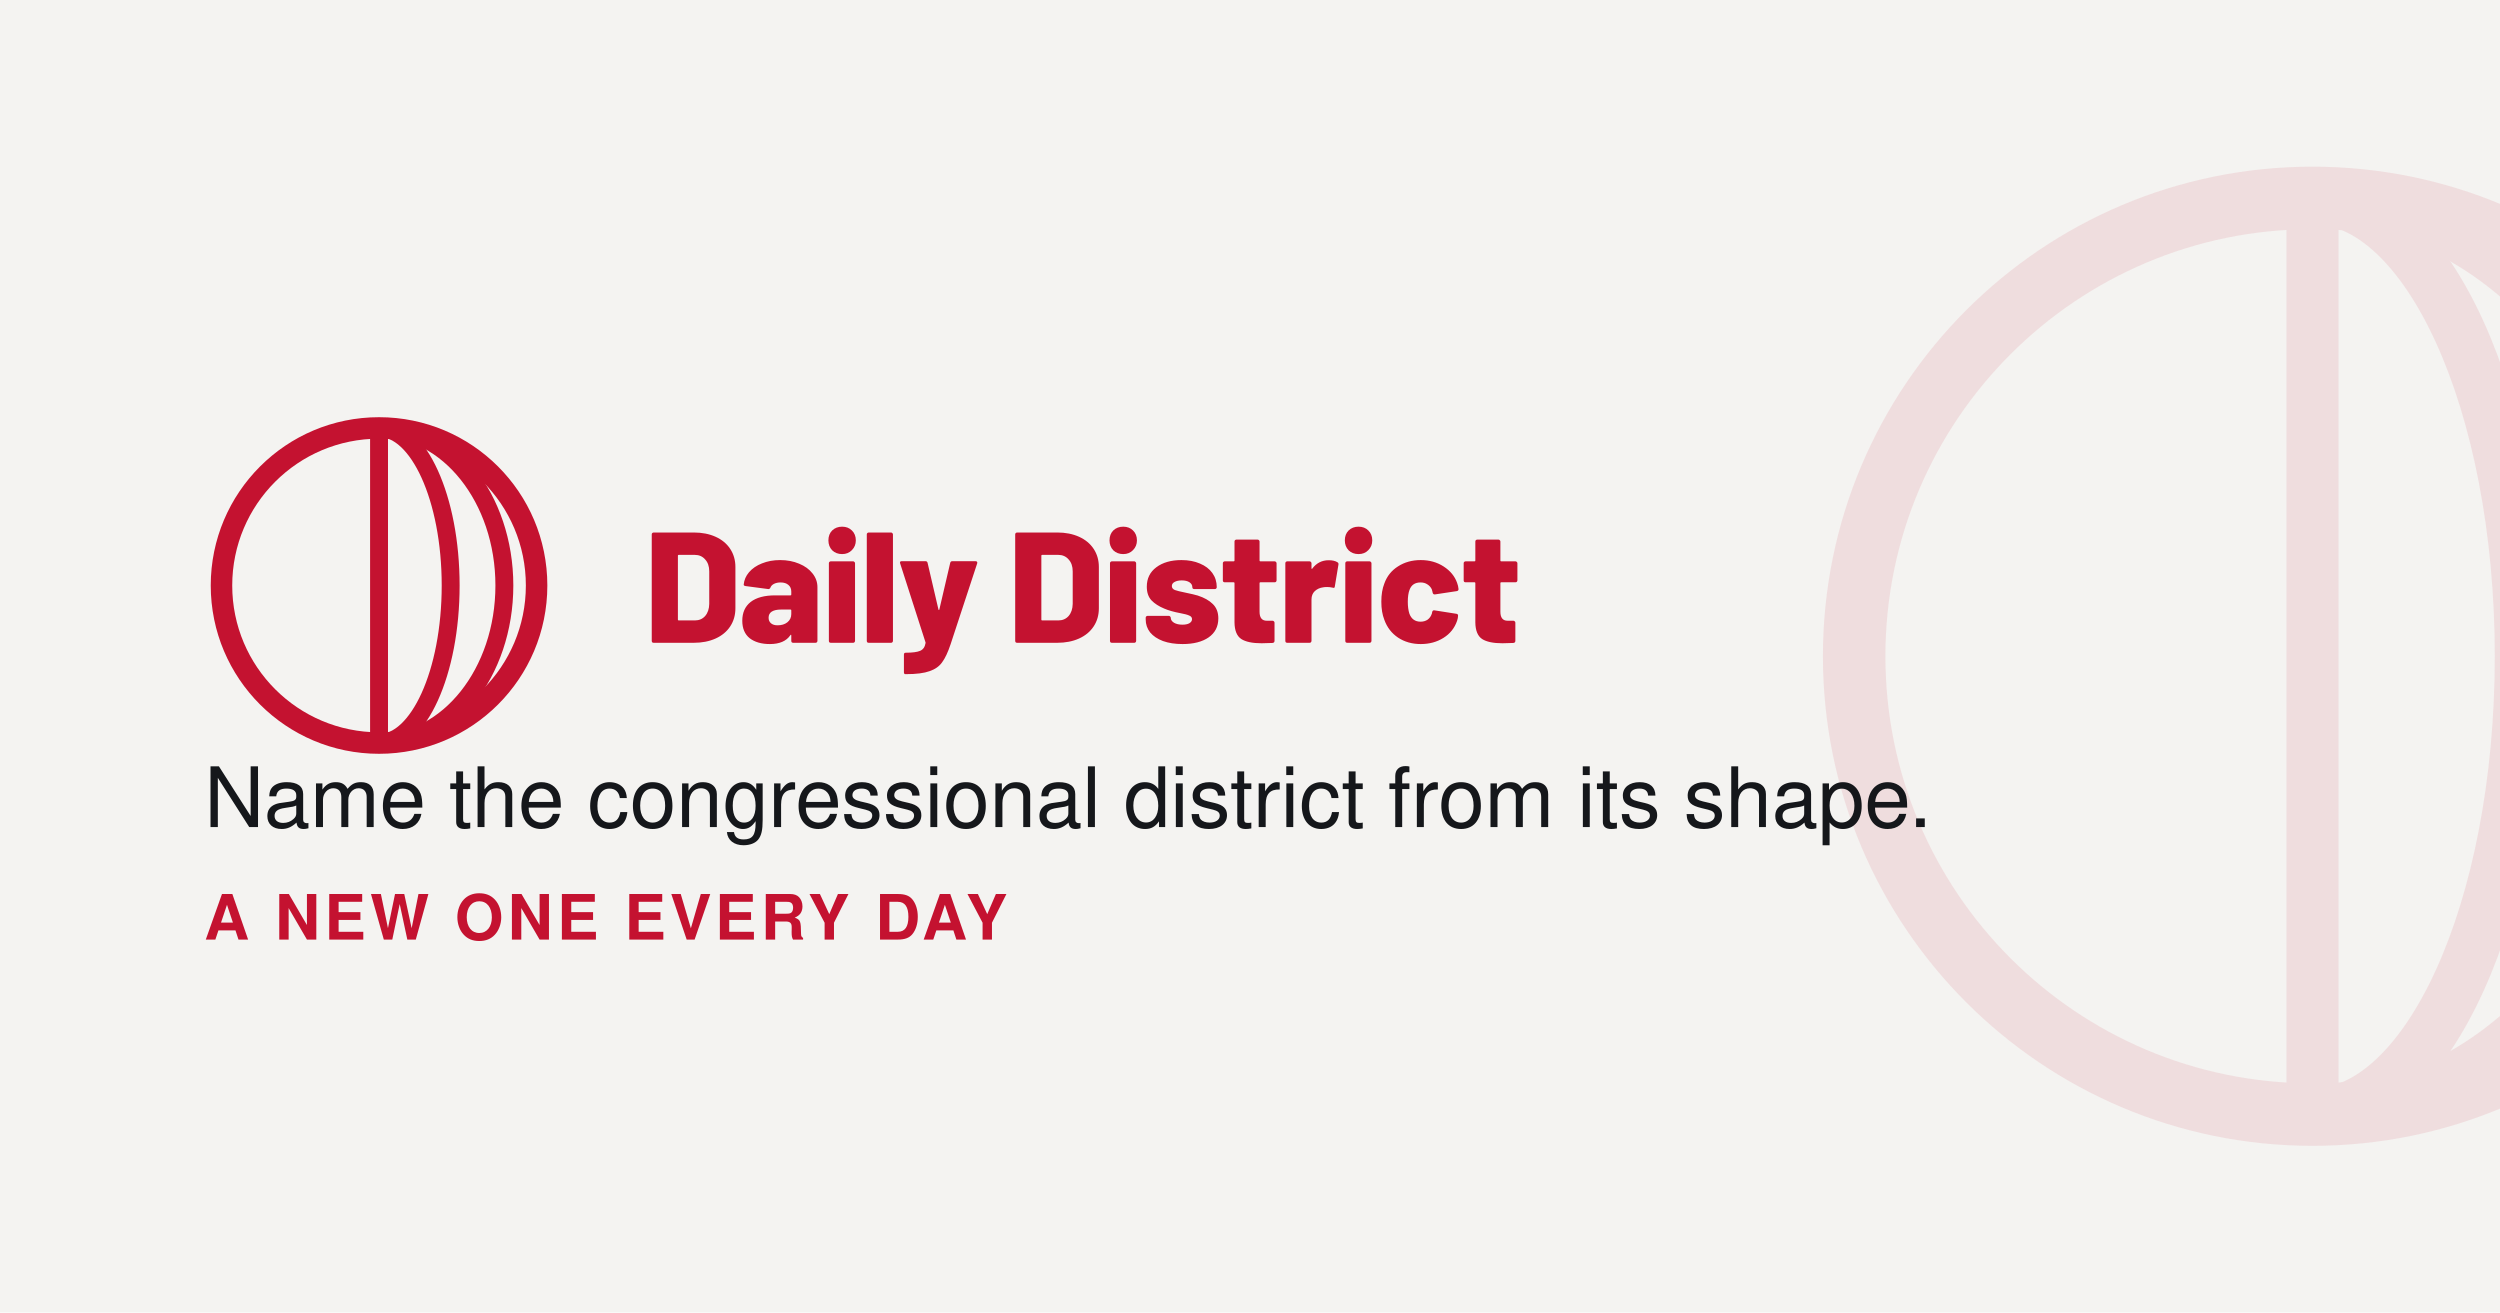
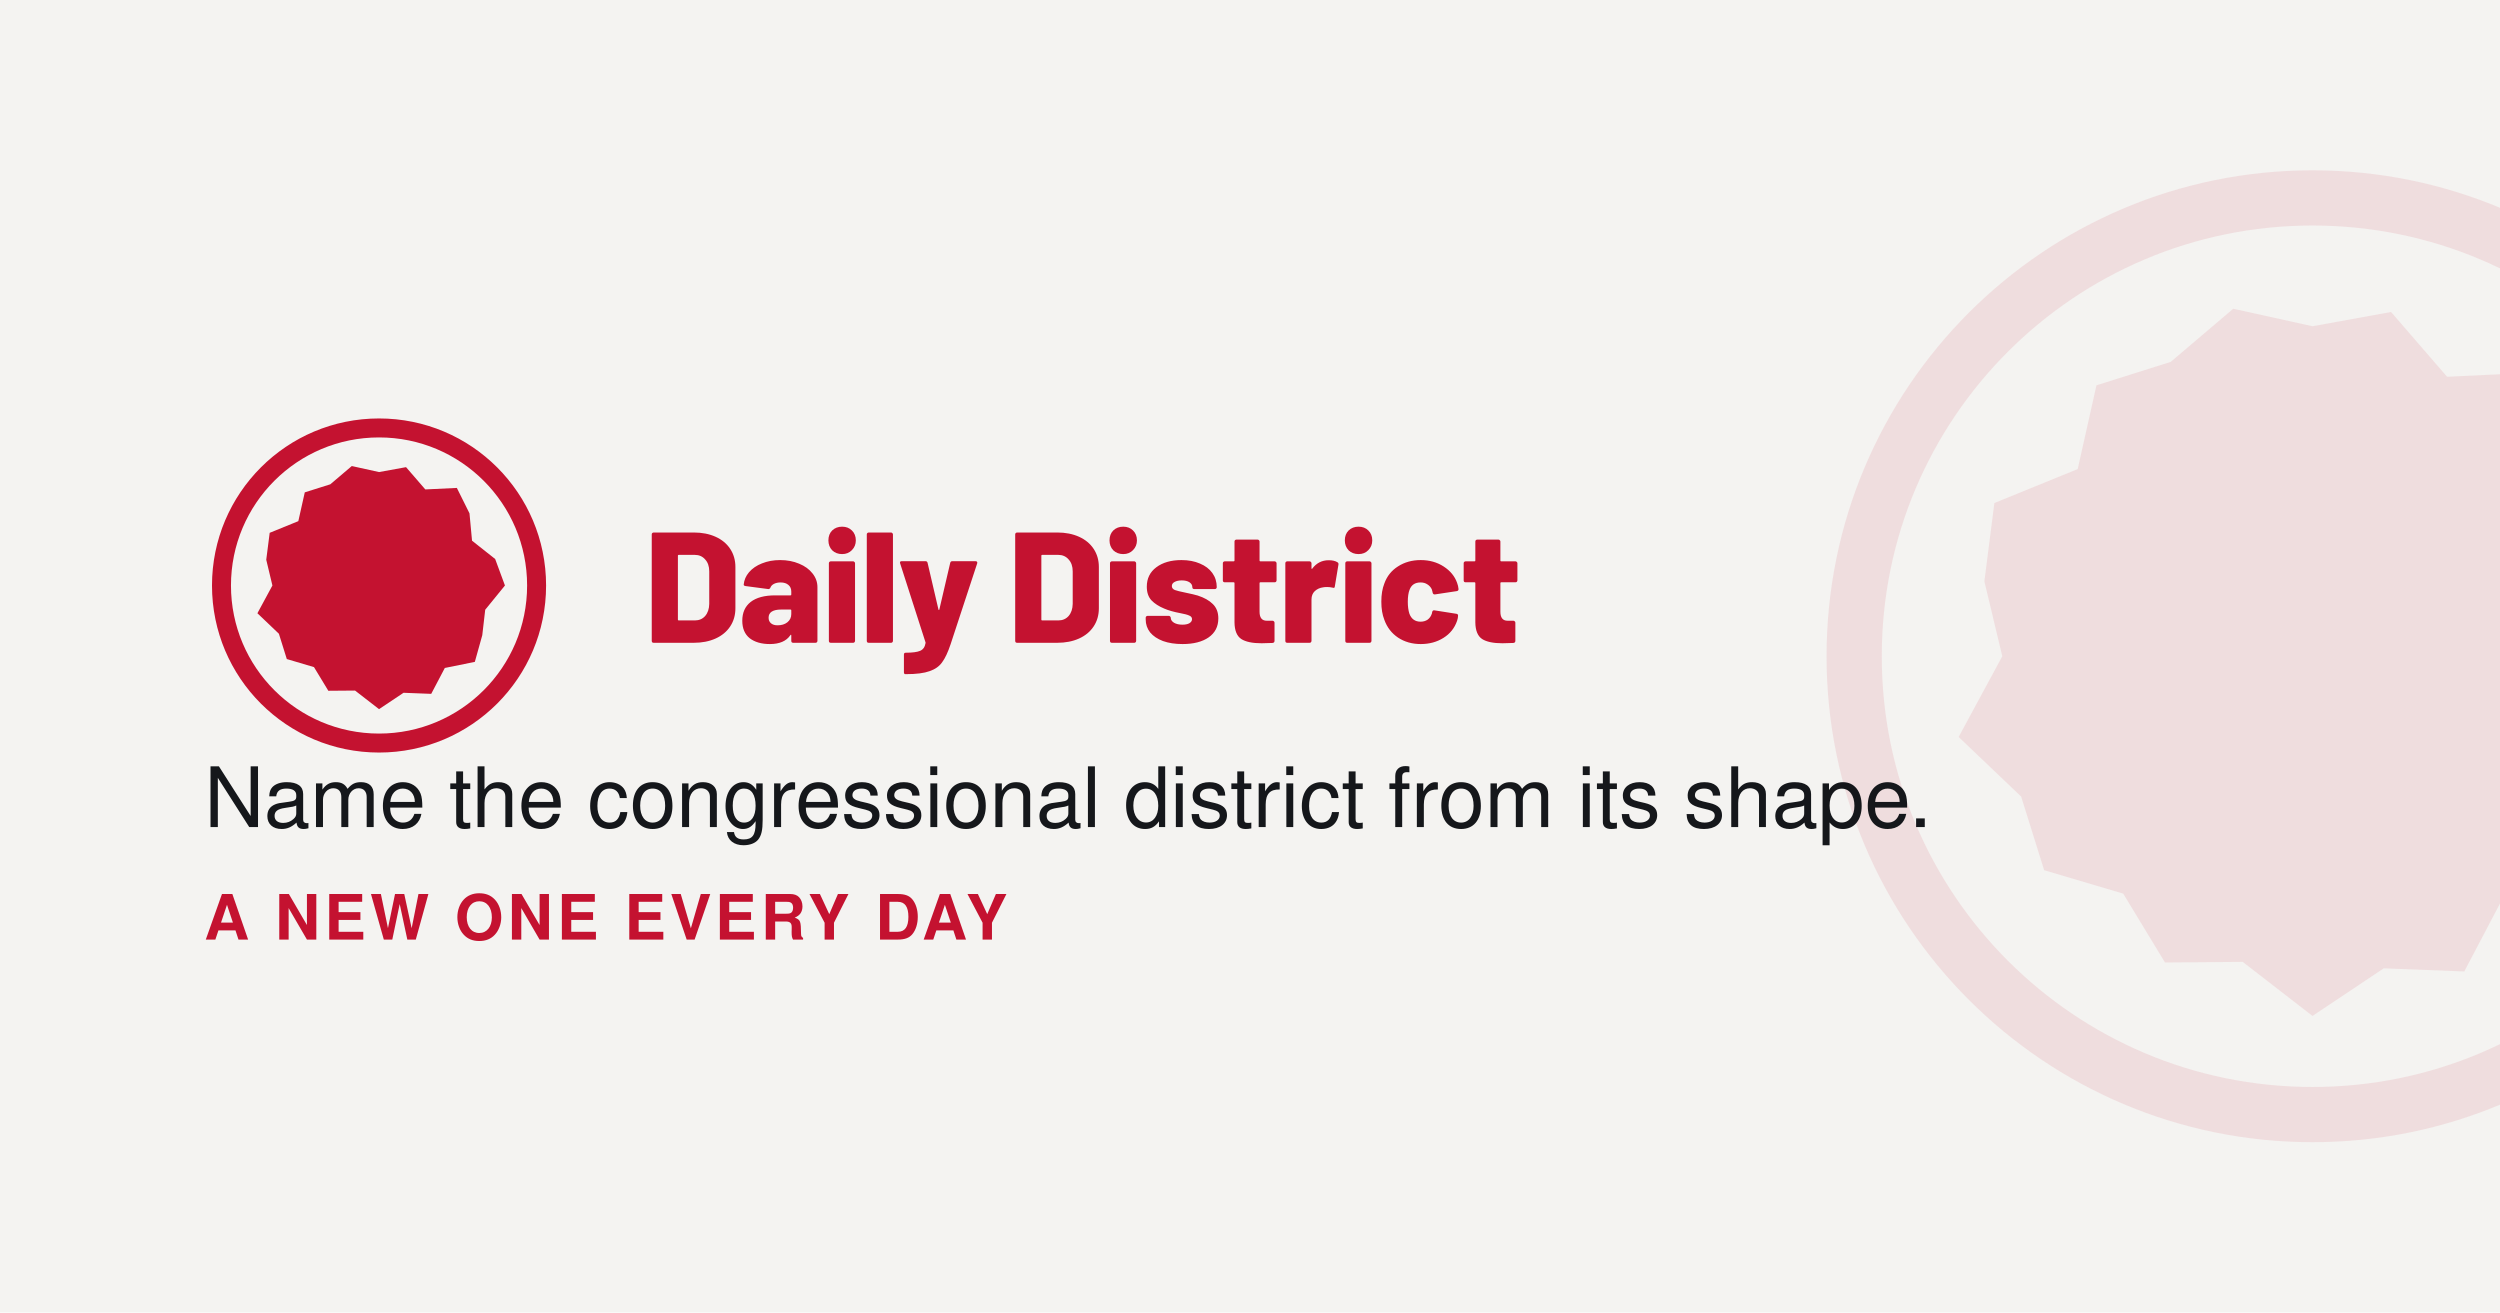
<svg xmlns="http://www.w3.org/2000/svg" viewBox="0 0 1200 630" role="img" aria-label="Daily District">
  <rect width="1200" height="630" fill="#F4F3F1" />
  <g opacity="0.1">
    <g transform="translate(860 65) scale(5)">
-       <circle cx="50" cy="50" r="44" fill="none" stroke="#C41230" stroke-width="6" />
-       <line x1="50" y1="6" x2="50" y2="94" fill="none" stroke="#C41230" stroke-width="5" stroke-linecap="round" />
-       <path d="M50 6 A 20 44 0 0 1 50 94" fill="none" stroke="#C41230" stroke-width="5" stroke-linecap="round" />
-       <path d="M50 6 A 35 44 0 0 1 50 94" fill="none" stroke="#C41230" stroke-width="5" stroke-linecap="round" />
+       <circle cx="50" cy="50" r="44" fill="none" stroke="#C41230" stroke-width="5.3" />
+       <path d="M50.00 18.32 L57.54 16.95 L62.92 23.17 L71.73 22.75 L75.26 29.85 L75.97 37.49 L82.43 42.60 L85.16 50.00 L79.65 56.77 L78.83 63.88 L76.75 71.33 L68.37 73.03 L64.57 80.26 L56.84 79.96 L50.00 84.53 L43.30 79.34 L35.84 79.40 L31.83 72.79 L24.24 70.54 L22.03 63.47 L16.03 57.75 L20.22 50.00 L18.50 42.81 L19.46 35.29 L27.46 32.03 L29.26 23.99 L36.39 21.74 L42.39 16.64 Z" fill="#C41230" />
    </g>
  </g>
  <g transform="translate(96 195.1) scale(1.7188)">
-     <circle cx="50" cy="50" r="44" fill="none" stroke="#C41230" stroke-width="6" />
-     <line x1="50" y1="6" x2="50" y2="94" fill="none" stroke="#C41230" stroke-width="5" stroke-linecap="round" />
-     <path d="M50 6 A 20 44 0 0 1 50 94" fill="none" stroke="#C41230" stroke-width="5" stroke-linecap="round" />
-     <path d="M50 6 A 35 44 0 0 1 50 94" fill="none" stroke="#C41230" stroke-width="5" stroke-linecap="round" />
+     <circle cx="50" cy="50" r="44" fill="none" stroke="#C41230" stroke-width="5.3" />
+     <path d="M50.00 18.32 L57.54 16.95 L62.92 23.17 L71.73 22.75 L75.26 29.85 L75.97 37.49 L82.43 42.60 L85.16 50.00 L79.65 56.77 L78.83 63.88 L76.75 71.33 L68.37 73.03 L64.57 80.26 L56.84 79.96 L50.00 84.53 L43.30 79.34 L35.84 79.40 L31.83 72.79 L24.24 70.54 L22.03 63.47 L16.03 57.75 L20.22 50.00 L18.50 42.81 L19.46 35.29 L27.46 32.03 L29.26 23.99 L36.39 21.74 L42.39 16.64 Z" fill="#C41230" />
    <g transform="translate(124 22)">
      <path fill="#C41230" d="M 2.684,44 Q 2.464,44 2.288,43.868 2.156,43.692 2.156,43.472 V 13.728 q 0,-0.22 0.132,-0.352 Q 2.464,13.2 2.684,13.2 h 11.22 q 3.432,0 6.072,1.188 2.64,1.188 4.092,3.388 1.452,2.2 1.452,5.06 v 11.528 q 0,2.86 -1.452,5.06 -1.452,2.2 -4.092,3.388 -2.64,1.188 -6.072,1.188 Z M 9.46,37.532 q 0,0.22 0.22,0.22 h 4.532 q 1.76,0 2.86,-1.232 1.1,-1.276 1.144,-3.388 v -9.064 q 0,-2.112 -1.144,-3.344 -1.1,-1.276 -2.904,-1.276 H 9.68 q -0.22,0 -0.22,0.22 z M 38,20.9 q 2.948,0 5.324,1.012 2.376,0.968 3.74,2.728 1.364,1.716 1.364,3.828 v 15.004 q 0,0.22 -0.176,0.396 -0.132,0.132 -0.352,0.132 h -6.248 q -0.22,0 -0.396,-0.132 -0.132,-0.176 -0.132,-0.396 v -1.54 q 0,-0.176 -0.088,-0.176 -0.088,-0.044 -0.176,0.132 -1.672,2.464 -5.72,2.464 -3.52,0 -5.632,-1.628 -2.068,-1.672 -2.068,-4.884 0,-3.388 2.332,-5.236 2.376,-1.848 6.864,-1.848 h 4.268 q 0.22,0 0.22,-0.22 V 29.7 q 0,-1.188 -0.792,-1.848 -0.792,-0.704 -2.2,-0.704 -1.056,0 -1.848,0.396 -0.748,0.396 -0.968,1.012 -0.22,0.484 -0.616,0.44 l -6.336,-0.836 q -0.528,-0.088 -0.528,-0.396 0.176,-1.936 1.496,-3.476 1.364,-1.584 3.608,-2.464 2.288,-0.924 5.06,-0.924 z m -0.704,18.216 q 1.672,0 2.728,-0.836 1.1,-0.88 1.1,-2.288 v -1.056 q 0,-0.22 -0.22,-0.22 h -2.64 q -1.672,0 -2.596,0.572 -0.88,0.572 -0.88,1.716 0,0.968 0.66,1.54 0.66,0.572 1.848,0.572 z M 55.32,19.228 q -1.672,0 -2.772,-1.056 -1.056,-1.1 -1.056,-2.772 0,-1.716 1.056,-2.772 1.1,-1.056 2.772,-1.056 1.672,0 2.728,1.056 1.1,1.056 1.1,2.772 0,1.628 -1.1,2.728 -1.056,1.1 -2.728,1.1 z M 52.152,44 q -0.22,0 -0.396,-0.132 -0.132,-0.176 -0.132,-0.396 V 21.78 q 0,-0.22 0.132,-0.352 0.176,-0.176 0.396,-0.176 h 6.248 q 0.22,0 0.352,0.176 0.176,0.132 0.176,0.352 v 21.692 q 0,0.22 -0.176,0.396 -0.132,0.132 -0.352,0.132 z m 10.588,0 q -0.22,0 -0.396,-0.132 -0.132,-0.176 -0.132,-0.396 V 13.728 q 0,-0.22 0.132,-0.352 0.176,-0.176 0.396,-0.176 h 6.248 q 0.22,0 0.352,0.176 0.176,0.132 0.176,0.352 v 29.744 q 0,0.22 -0.176,0.396 -0.132,0.132 -0.352,0.132 z m 10.148,8.756 q -0.132,0 -0.22,-0.176 -0.088,-0.132 -0.088,-0.352 V 47.3 q 0,-0.528 0.484,-0.528 2.816,0 4.048,-0.528 1.232,-0.528 1.496,-2.112 0.044,-0.088 0,-0.264 l -7.084,-22.044 q -0.044,-0.088 -0.044,-0.22 0,-0.396 0.484,-0.396 h 6.644 q 0.44,0 0.572,0.44 l 3.036,13.024 q 0.044,0.176 0.132,0.176 0.088,0 0.132,-0.176 l 3.036,-13.024 q 0.132,-0.44 0.572,-0.44 h 6.512 q 0.264,0 0.396,0.176 0.132,0.132 0.044,0.44 l -7.436,22.616 q -1.1,3.3 -2.332,4.972 -1.188,1.716 -3.52,2.508 -2.288,0.836 -6.556,0.836 z M 104.184,44 q -0.22,0 -0.396,-0.132 -0.132,-0.176 -0.132,-0.396 V 13.728 q 0,-0.22 0.132,-0.352 0.176,-0.176 0.396,-0.176 h 11.22 q 3.432,0 6.072,1.188 2.64,1.188 4.092,3.388 1.452,2.2 1.452,5.06 v 11.528 q 0,2.86 -1.452,5.06 -1.452,2.2 -4.092,3.388 -2.64,1.188 -6.072,1.188 z m 6.776,-6.468 q 0,0.22 0.22,0.22 h 4.532 q 1.76,0 2.86,-1.232 1.1,-1.276 1.144,-3.388 v -9.064 q 0,-2.112 -1.144,-3.344 -1.1,-1.276 -2.904,-1.276 h -4.488 q -0.22,0 -0.22,0.22 z m 22.864,-18.304 q -1.672,0 -2.772,-1.056 -1.056,-1.1 -1.056,-2.772 0,-1.716 1.056,-2.772 1.1,-1.056 2.772,-1.056 1.672,0 2.728,1.056 1.1,1.056 1.1,2.772 0,1.628 -1.1,2.728 -1.056,1.1 -2.728,1.1 z M 130.656,44 q -0.22,0 -0.396,-0.132 -0.132,-0.176 -0.132,-0.396 V 21.78 q 0,-0.22 0.132,-0.352 0.176,-0.176 0.396,-0.176 h 6.248 q 0.22,0 0.352,0.176 0.176,0.132 0.176,0.352 v 21.692 q 0,0.22 -0.176,0.396 -0.132,0.132 -0.352,0.132 z m 19.74,0.352 q -3.124,0 -5.456,-0.836 -2.332,-0.88 -3.608,-2.42 -1.232,-1.584 -1.232,-3.608 v -0.484 q 0,-0.22 0.132,-0.352 0.176,-0.176 0.396,-0.176 h 5.94 q 0.22,0 0.352,0.176 0.176,0.132 0.176,0.352 0,0.836 0.924,1.408 0.924,0.528 2.332,0.528 1.232,0 1.936,-0.396 0.748,-0.44 0.748,-1.144 0,-0.704 -0.792,-1.012 -0.748,-0.352 -2.464,-0.66 -2.772,-0.528 -4.488,-1.276 -2.244,-0.924 -3.564,-2.288 -1.32,-1.408 -1.32,-3.828 0,-3.432 2.64,-5.412 2.684,-2.024 7.04,-2.024 2.948,0 5.148,0.968 2.244,0.924 3.476,2.64 1.232,1.716 1.232,3.96 0,0.22 -0.176,0.396 -0.132,0.132 -0.352,0.132 h -5.764 q -0.22,0 -0.396,-0.132 -0.132,-0.176 -0.132,-0.396 0,-0.836 -0.792,-1.364 -0.792,-0.528 -2.156,-0.528 -1.232,0 -2.024,0.44 -0.748,0.396 -0.748,1.144 0,0.748 0.836,1.1 0.836,0.308 2.816,0.704 2.552,0.528 3.564,0.836 2.728,0.88 4.224,2.376 1.54,1.496 1.54,4.004 0,3.432 -2.728,5.324 -2.684,1.848 -7.26,1.848 z m 26.252,-17.776 q 0,0.22 -0.176,0.396 -0.132,0.132 -0.352,0.132 h -4.004 q -0.22,0 -0.22,0.22 v 8.008 q 0,2.508 2.024,2.508 h 1.628 q 0.22,0 0.352,0.176 0.176,0.132 0.176,0.352 v 5.104 q 0,0.484 -0.528,0.572 -2.112,0.088 -3.08,0.088 -3.828,0 -5.676,-1.188 -1.848,-1.232 -1.892,-4.62 v -11 q 0,-0.22 -0.22,-0.22 h -2.508 q -0.22,0 -0.396,-0.132 -0.132,-0.176 -0.132,-0.396 V 21.78 q 0,-0.22 0.132,-0.352 0.176,-0.176 0.396,-0.176 h 2.508 q 0.22,0 0.22,-0.22 v -5.324 q 0,-0.22 0.132,-0.352 0.176,-0.176 0.396,-0.176 h 5.94 q 0.22,0 0.352,0.176 0.176,0.132 0.176,0.352 v 5.324 q 0,0.22 0.22,0.22 h 4.004 q 0.22,0 0.352,0.176 0.176,0.132 0.176,0.352 z m 14.548,-5.632 q 1.584,0 2.464,0.572 0.352,0.22 0.264,0.66 l -1.012,6.116 q -0.044,0.528 -0.616,0.308 -0.792,-0.176 -1.496,-0.176 -0.748,0 -1.144,0.088 -1.364,0.176 -2.332,1.056 -0.924,0.88 -0.924,2.332 v 11.572 q 0,0.22 -0.176,0.396 -0.132,0.132 -0.352,0.132 h -6.248 q -0.22,0 -0.396,-0.132 -0.132,-0.176 -0.132,-0.396 V 21.78 q 0,-0.22 0.132,-0.352 0.176,-0.176 0.396,-0.176 h 6.248 q 0.22,0 0.352,0.176 0.176,0.132 0.176,0.352 v 1.408 q 0,0.132 0.088,0.176 0.088,0.044 0.132,-0.088 1.76,-2.332 4.576,-2.332 z m 8.344,-1.716 q -1.672,0 -2.772,-1.056 -1.056,-1.1 -1.056,-2.772 0,-1.716 1.056,-2.772 1.1,-1.056 2.772,-1.056 1.672,0 2.728,1.056 1.1,1.056 1.1,2.772 0,1.628 -1.1,2.728 -1.056,1.1 -2.728,1.1 z M 196.372,44 q -0.22,0 -0.396,-0.132 -0.132,-0.176 -0.132,-0.396 V 21.78 q 0,-0.22 0.132,-0.352 0.176,-0.176 0.396,-0.176 h 6.248 q 0.22,0 0.352,0.176 0.176,0.132 0.176,0.352 v 21.692 q 0,0.22 -0.176,0.396 -0.132,0.132 -0.352,0.132 z m 20.532,0.352 q -3.608,0 -6.336,-1.804 -2.684,-1.804 -3.828,-4.972 -0.836,-2.112 -0.836,-5.06 0,-2.948 0.836,-5.06 1.1,-3.08 3.828,-4.796 2.728,-1.76 6.336,-1.76 3.652,0 6.424,1.804 2.772,1.804 3.74,4.576 0.308,0.792 0.396,1.716 0,0.484 -0.484,0.572 l -6.116,0.924 h -0.088 q -0.396,0 -0.528,-0.44 l -0.088,-0.396 q -0.088,-0.352 -0.176,-0.616 -0.396,-0.836 -1.232,-1.364 -0.792,-0.528 -1.892,-0.528 -2.332,0 -3.08,2.068 -0.484,1.232 -0.484,3.344 0,1.892 0.44,3.3 0.836,2.244 3.124,2.244 1.144,0 1.98,-0.572 0.836,-0.616 1.188,-1.716 0.044,-0.088 0.044,-0.264 0.044,-0.044 0.044,-0.176 0.132,-0.528 0.616,-0.44 l 6.16,0.968 q 0.44,0.088 0.44,0.484 0,0.66 -0.264,1.452 -1.056,3.08 -3.828,4.796 -2.728,1.716 -6.336,1.716 z m 27,-17.776 q 0,0.22 -0.176,0.396 -0.132,0.132 -0.352,0.132 h -4.004 q -0.22,0 -0.22,0.22 v 8.008 q 0,2.508 2.024,2.508 h 1.628 q 0.22,0 0.352,0.176 0.176,0.132 0.176,0.352 v 5.104 q 0,0.484 -0.528,0.572 -2.112,0.088 -3.08,0.088 -3.828,0 -5.676,-1.188 -1.848,-1.232 -1.892,-4.62 v -11 q 0,-0.22 -0.22,-0.22 h -2.508 q -0.22,0 -0.396,-0.132 -0.132,-0.176 -0.132,-0.396 V 21.78 q 0,-0.22 0.132,-0.352 0.176,-0.176 0.396,-0.176 h 2.508 q 0.22,0 0.22,-0.22 v -5.324 q 0,-0.22 0.132,-0.352 0.176,-0.176 0.396,-0.176 h 5.94 q 0.22,0 0.352,0.176 0.176,0.132 0.176,0.352 v 5.324 q 0,0.22 0.22,0.22 h 4.004 q 0.22,0 0.352,0.176 0.176,0.132 0.176,0.352 z" />
    </g>
  </g>
  <text x="98" y="397" font-family="Space Grotesk, Barlow, Helvetica, Arial, sans-serif" font-size="40" font-weight="500" fill="#15171B">Name the congressional district from its shape.</text>
  <text x="98" y="451" font-family="JetBrains Mono, Barlow, Helvetica, Arial, sans-serif" font-size="30" font-weight="700" fill="#C41230" letter-spacing="2">A NEW ONE EVERY DAY</text>
</svg>
